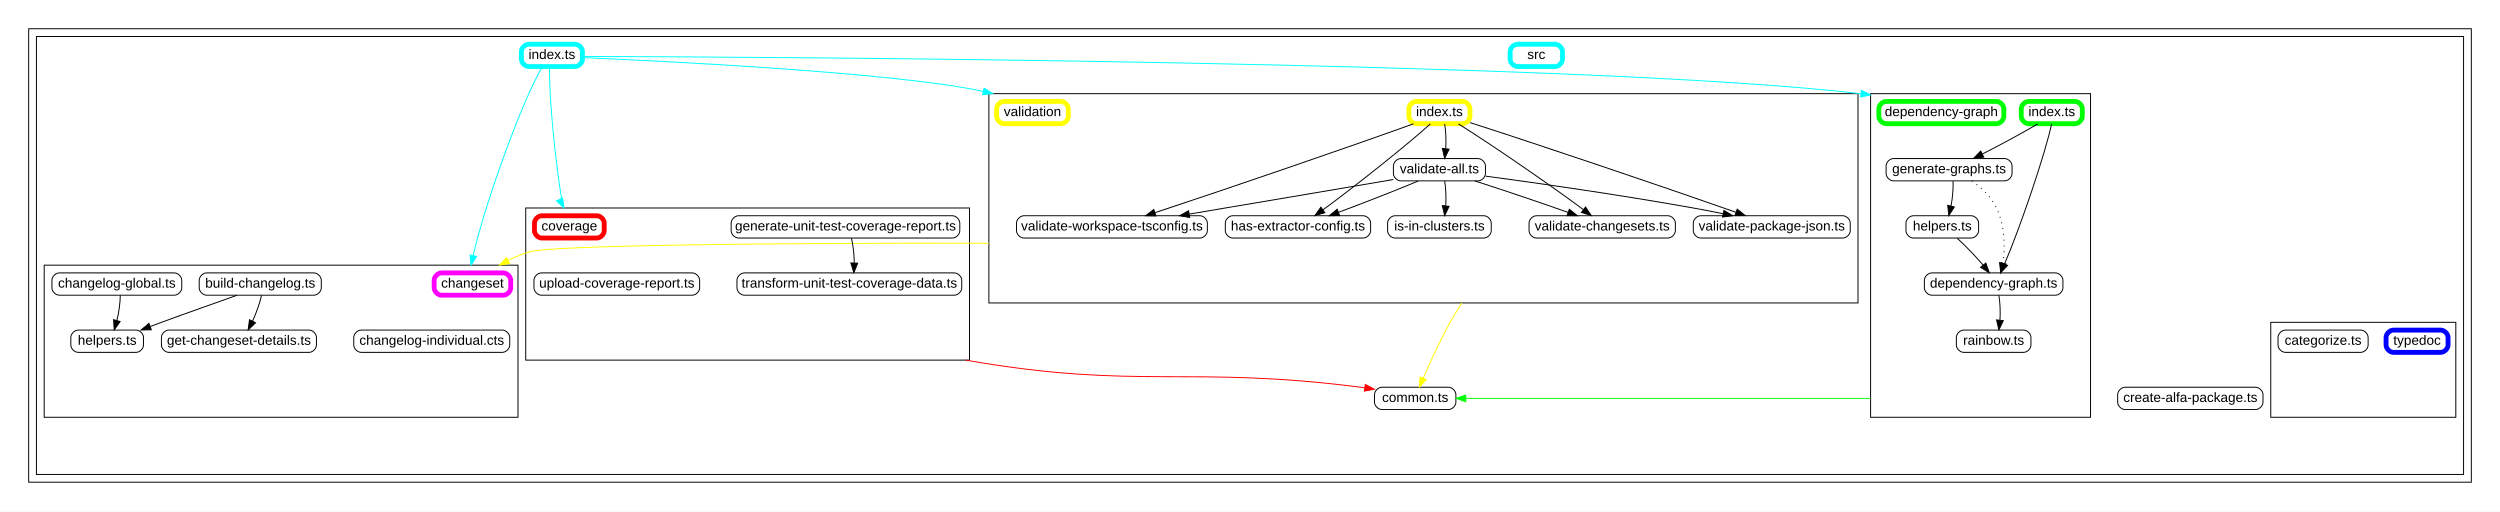
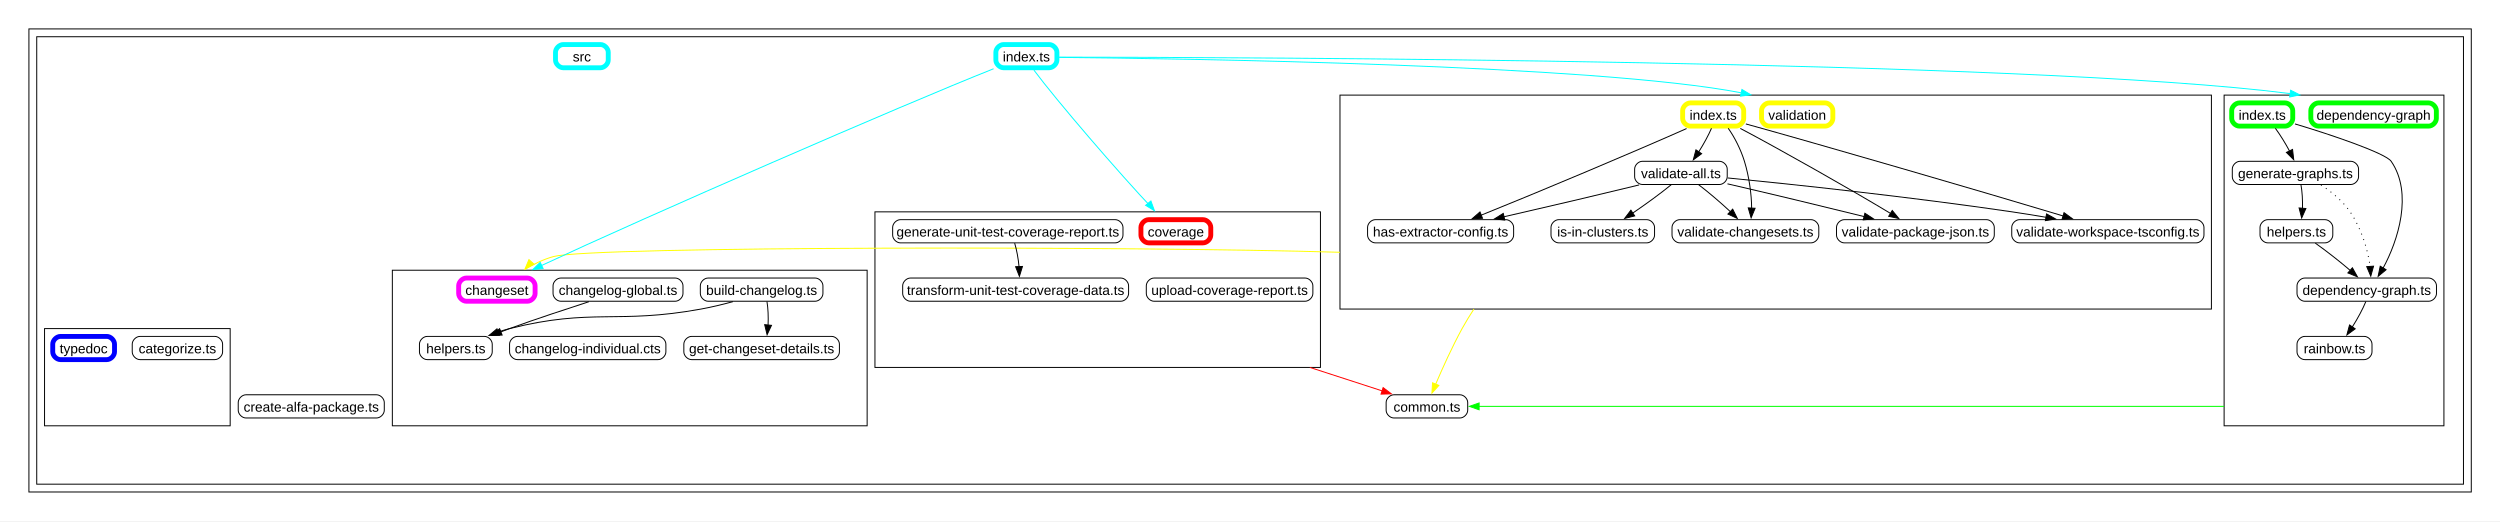
- <svg xmlns="http://www.w3.org/2000/svg" width="2580pt" height="528pt" viewBox="0.00 0.00 2580.20 527.91">
-   <g id="graph0" class="graph" transform="scale(1 1) rotate(0) translate(21.6 506.31)">
-     <polygon fill="#ffffff" stroke="transparent" points="-21.6,21.6 -21.6,-506.31 2558.6,-506.31 2558.6,21.6 -21.6,21.6" />
+ <svg xmlns="http://www.w3.org/2000/svg" width="2559pt" height="534pt" viewBox="0.00 0.00 2559.00 534.00">
+   <g id="graph0" class="graph" transform="scale(1 1) rotate(0) translate(21.6 511.93)">
+     <polygon fill="#ffffff" stroke="none" points="-21.6,21.6 -21.6,-511.93 2537.6,-511.93 2537.6,21.6 -21.6,21.6" />
    <g id="clust1" class="cluster">
-       <polygon fill="#ffffff" stroke="#000000" points="8,-8.71 8,-476.71 2529,-476.71 2529,-8.71 8,-8.71" />
+       <polygon fill="#ffffff" stroke="#000000" points="8,-8.33 8,-482.33 2508,-482.33 2508,-8.33 8,-8.33" />
    </g>
    <g id="clust2" class="cluster">
-       <polygon fill="#ffffff" stroke="#000000" points="16,-16.71 16,-468.71 2521,-468.71 2521,-16.71 16,-16.71" />
+       <polygon fill="#ffffff" stroke="#000000" points="16,-16.33 16,-474.33 2500,-474.33 2500,-16.33 16,-16.33" />
    </g>
    <g id="clust3" class="cluster">
-       <polygon fill="#ffffff" stroke="#000000" points="2322,-75.71 2322,-173.71 2513,-173.71 2513,-75.71 2322,-75.71" />
+       <polygon fill="#ffffff" stroke="#000000" points="24,-76.08 24,-175.58 214,-175.58 214,-76.08 24,-76.08" />
    </g>
    <g id="clust4" class="cluster">
-       <polygon fill="#ffffff" stroke="#000000" points="1909,-75.71 1909,-409.71 2136,-409.71 2136,-75.71 1909,-75.71" />
+       <polygon fill="#ffffff" stroke="#000000" points="2255,-76.08 2255,-414.58 2480,-414.58 2480,-76.08 2255,-76.08" />
    </g>
    <g id="clust5" class="cluster">
-       <polygon fill="#ffffff" stroke="#000000" points="521,-134.71 521,-291.71 979,-291.71 979,-134.71 521,-134.71" />
+       <polygon fill="#ffffff" stroke="#000000" points="874,-135.83 874,-295.08 1330,-295.08 1330,-135.83 874,-135.83" />
    </g>
    <g id="clust6" class="cluster">
-       <polygon fill="#ffffff" stroke="#000000" points="999,-193.71 999,-409.71 1896,-409.71 1896,-193.71 999,-193.71" />
+       <polygon fill="#ffffff" stroke="#000000" points="1350,-195.58 1350,-414.58 2242,-414.58 2242,-195.58 1350,-195.58" />
    </g>
    <g id="clust7" class="cluster">
-       <polygon fill="#ffffff" stroke="#000000" points="24,-75.71 24,-232.71 513,-232.71 513,-75.71 24,-75.71" />
+       <polygon fill="#ffffff" stroke="#000000" points="380,-76.08 380,-235.33 866,-235.33 866,-76.08 380,-76.08" />
    </g>
    <g id="node1" class="node">
-       <path fill="none" stroke="#000000" d="M2066.83,-165.71C2066.83,-165.71 2005.17,-165.71 2005.17,-165.71 2001.33,-165.71 1997.5,-161.87 1997.5,-158.04 1997.5,-158.04 1997.5,-150.37 1997.5,-150.37 1997.5,-146.54 2001.33,-142.71 2005.17,-142.71 2005.17,-142.71 2066.83,-142.71 2066.83,-142.71 2070.67,-142.71 2074.5,-146.54 2074.5,-150.37 2074.5,-150.37 2074.5,-158.04 2074.5,-158.04 2074.5,-161.87 2070.67,-165.71 2066.83,-165.71" />
-       <text text-anchor="middle" x="2036" y="-150.51" font-family="Arial" font-size="14.00" fill="#000000">rainbow.ts</text>
+       <path fill="none" stroke="#000000" d="M2398.46,-167.58C2398.46,-167.58 2337.54,-167.58 2337.54,-167.58 2333.58,-167.58 2329.62,-163.62 2329.62,-159.66 2329.62,-159.66 2329.62,-151.75 2329.62,-151.75 2329.62,-147.79 2333.58,-143.83 2337.54,-143.83 2337.54,-143.83 2398.46,-143.83 2398.46,-143.83 2402.42,-143.83 2406.38,-147.79 2406.38,-151.75 2406.38,-151.75 2406.38,-159.66 2406.38,-159.66 2406.38,-163.62 2402.42,-167.58 2398.46,-167.58" />
+       <text xml:space="preserve" text-anchor="middle" x="2368" y="-150.28" font-family="Arial" font-size="14.00" fill="#000000">rainbow.ts</text>
    </g>
    <g id="node2" class="node">
-       <path fill="none" stroke="#000000" d="M1473.33,-106.71C1473.33,-106.71 1404.67,-106.71 1404.67,-106.71 1400.83,-106.71 1397,-102.87 1397,-99.04 1397,-99.04 1397,-91.37 1397,-91.37 1397,-87.54 1400.83,-83.71 1404.67,-83.71 1404.67,-83.71 1473.33,-83.71 1473.33,-83.71 1477.17,-83.71 1481,-87.54 1481,-91.37 1481,-91.37 1481,-99.04 1481,-99.04 1481,-102.87 1477.17,-106.71 1473.33,-106.71" />
-       <text text-anchor="middle" x="1439" y="-91.51" font-family="Arial" font-size="14.00" fill="#000000">common.ts</text>
+       <path fill="none" stroke="#000000" d="M1472.83,-107.83C1472.83,-107.83 1405.17,-107.83 1405.17,-107.83 1401.21,-107.83 1397.25,-103.87 1397.25,-99.91 1397.25,-99.91 1397.25,-92 1397.25,-92 1397.25,-88.04 1401.21,-84.08 1405.17,-84.08 1405.17,-84.08 1472.83,-84.08 1472.83,-84.08 1476.79,-84.08 1480.75,-88.04 1480.75,-92 1480.75,-92 1480.75,-99.91 1480.75,-99.91 1480.75,-103.87 1476.79,-107.83 1472.83,-107.83" />
+       <text xml:space="preserve" text-anchor="middle" x="1439" y="-90.53" font-family="Arial" font-size="14.00" fill="#000000">common.ts</text>
    </g>
    <g id="edge73" class="edge">
-       <path fill="none" stroke="#ff0000" d="M975,-134.71C1154.05,-103.44 1202.7,-129.72 1383,-106.71 1384.27,-106.55 1385.55,-106.37 1386.85,-106.19" />
-       <polygon fill="#ff0000" stroke="#ff0000" points="1387.53,-109.63 1396.89,-104.65 1386.47,-102.71 1387.53,-109.63" />
+       <path fill="none" stroke="#ff0000" d="M1319.17,-135.83C1343.22,-128.03 1370.71,-119.11 1393.28,-111.79" />
+       <polygon fill="#ff0000" stroke="#ff0000" points="1394.17,-115.18 1402.6,-108.77 1392.01,-108.52 1394.17,-115.18" />
    </g>
    <g id="node4" class="node">
-       <path fill="none" stroke="#000000" d="M963.33,-224.71C963.33,-224.71 746.67,-224.71 746.67,-224.71 742.83,-224.71 739,-220.87 739,-217.04 739,-217.04 739,-209.37 739,-209.37 739,-205.54 742.83,-201.71 746.67,-201.71 746.67,-201.71 963.33,-201.71 963.33,-201.71 967.17,-201.71 971,-205.54 971,-209.37 971,-209.37 971,-217.04 971,-217.04 971,-220.87 967.17,-224.71 963.33,-224.71" />
-       <text text-anchor="middle" x="855" y="-209.51" font-family="Arial" font-size="14.00" fill="#000000">transform-unit-test-coverage-data.ts</text>
+       <path fill="none" stroke="#000000" d="M1125.71,-227.33C1125.71,-227.33 910.29,-227.33 910.29,-227.33 906.33,-227.33 902.38,-223.37 902.38,-219.41 902.38,-219.41 902.38,-211.5 902.38,-211.5 902.38,-207.54 906.33,-203.58 910.29,-203.58 910.29,-203.58 1125.71,-203.58 1125.71,-203.58 1129.67,-203.58 1133.62,-207.54 1133.62,-211.5 1133.62,-211.5 1133.62,-219.41 1133.62,-219.41 1133.62,-223.37 1129.67,-227.33 1125.71,-227.33" />
+       <text xml:space="preserve" text-anchor="middle" x="1018" y="-210.03" font-family="Arial" font-size="14.00" fill="#000000">transform-unit-test-coverage-data.ts</text>
    </g>
    <g id="node5" class="node">
-       <path fill="none" stroke="#000000" d="M2099.83,-224.71C2099.83,-224.71 1972.17,-224.71 1972.17,-224.71 1968.33,-224.71 1964.5,-220.87 1964.5,-217.04 1964.5,-217.04 1964.5,-209.37 1964.5,-209.37 1964.5,-205.54 1968.33,-201.71 1972.17,-201.71 1972.17,-201.71 2099.83,-201.71 2099.83,-201.71 2103.67,-201.71 2107.5,-205.54 2107.5,-209.37 2107.5,-209.37 2107.5,-217.04 2107.5,-217.04 2107.5,-220.87 2103.67,-224.71 2099.83,-224.71" />
-       <text text-anchor="middle" x="2036" y="-209.51" font-family="Arial" font-size="14.00" fill="#000000">dependency-graph.ts</text>
+       <path fill="none" stroke="#000000" d="M2464.46,-227.33C2464.46,-227.33 2337.54,-227.33 2337.54,-227.33 2333.58,-227.33 2329.62,-223.37 2329.62,-219.41 2329.62,-219.41 2329.62,-211.5 2329.62,-211.5 2329.62,-207.54 2333.58,-203.58 2337.54,-203.58 2337.54,-203.58 2464.46,-203.58 2464.46,-203.58 2468.42,-203.58 2472.38,-207.54 2472.38,-211.5 2472.38,-211.5 2472.38,-219.41 2472.38,-219.41 2472.38,-223.37 2468.42,-227.33 2464.46,-227.33" />
+       <text xml:space="preserve" text-anchor="middle" x="2401" y="-210.03" font-family="Arial" font-size="14.00" fill="#000000">dependency-graph.ts</text>
    </g>
    <g id="edge71" class="edge">
-       <path fill="none" stroke="black" d="M2041.41,-201.49C2042.67,-194.32 2043.04,-184.66 2042.53,-176.02" />
-       <polygon fill="black" stroke="black" points="2045.98,-175.43 2041.4,-165.88 2039.03,-176.21 2045.98,-175.43" />
+       <path fill="none" stroke="black" d="M2400.1,-203.32C2397.1,-195.89 2391.74,-185.9 2386.12,-177.08" />
+       <polygon fill="black" stroke="black" points="2389.18,-175.34 2380.65,-169.06 2383.4,-179.29 2389.18,-175.34" />
    </g>
    <g id="node6" class="node">
-       <path fill="none" stroke="#000000" d="M2047.33,-342.71C2047.33,-342.71 1932.67,-342.71 1932.67,-342.71 1928.83,-342.71 1925,-338.87 1925,-335.04 1925,-335.04 1925,-327.37 1925,-327.37 1925,-323.54 1928.83,-319.71 1932.67,-319.71 1932.67,-319.71 2047.33,-319.71 2047.33,-319.71 2051.17,-319.71 2055,-323.54 2055,-327.37 2055,-327.37 2055,-335.04 2055,-335.04 2055,-338.87 2051.17,-342.71 2047.33,-342.71" />
-       <text text-anchor="middle" x="1990" y="-327.51" font-family="Arial" font-size="14.00" fill="#000000">generate-graphs.ts</text>
+       <path fill="none" stroke="#000000" d="M2384.71,-346.83C2384.71,-346.83 2271.29,-346.83 2271.29,-346.83 2267.33,-346.83 2263.38,-342.87 2263.38,-338.91 2263.38,-338.91 2263.38,-331 2263.38,-331 2263.38,-327.04 2267.33,-323.08 2271.29,-323.08 2271.29,-323.08 2384.71,-323.08 2384.71,-323.08 2388.67,-323.08 2392.62,-327.04 2392.62,-331 2392.62,-331 2392.62,-338.91 2392.62,-338.91 2392.62,-342.87 2388.67,-346.83 2384.71,-346.83" />
+       <text xml:space="preserve" text-anchor="middle" x="2328" y="-329.53" font-family="Arial" font-size="14.00" fill="#000000">generate-graphs.ts</text>
    </g>
    <g id="edge84" class="edge">
-       <path fill="none" stroke="black" stroke-dasharray="1,5" d="M2013.47,-319.64C2023.42,-312.79 2033.65,-303.04 2039,-291.71 2047.42,-273.86 2048.18,-251.11 2045.6,-234.89" />
-       <polygon fill="black" stroke="black" points="2048.95,-233.82 2043.34,-224.84 2042.12,-235.36 2048.95,-233.82" />
+       <path fill="none" stroke="black" stroke-dasharray="1,5" d="M2354.15,-322.58C2364.97,-315.69 2376.47,-306.1 2384,-295.08 2395.57,-278.15 2402.32,-255.68 2404.47,-239.09" />
+       <polygon fill="black" stroke="black" points="2407.95,-239.47 2405.12,-229.26 2400.97,-239.01 2407.95,-239.47" />
    </g>
    <g id="node11" class="node">
-       <path fill="none" stroke="#000000" d="M2012.83,-283.71C2012.83,-283.71 1953.17,-283.71 1953.17,-283.71 1949.33,-283.71 1945.5,-279.87 1945.5,-276.04 1945.5,-276.04 1945.5,-268.37 1945.5,-268.37 1945.5,-264.54 1949.33,-260.71 1953.17,-260.71 1953.17,-260.71 2012.83,-260.71 2012.83,-260.71 2016.67,-260.71 2020.5,-264.54 2020.5,-268.37 2020.5,-268.37 2020.5,-276.04 2020.5,-276.04 2020.5,-279.87 2016.67,-283.71 2012.83,-283.71" />
-       <text text-anchor="middle" x="1983" y="-268.51" font-family="Arial" font-size="14.00" fill="#000000">helpers.ts</text>
+       <path fill="none" stroke="#000000" d="M2358.33,-287.08C2358.33,-287.08 2299.67,-287.08 2299.67,-287.08 2295.71,-287.08 2291.75,-283.12 2291.75,-279.16 2291.75,-279.16 2291.75,-271.25 2291.75,-271.25 2291.75,-267.29 2295.71,-263.33 2299.67,-263.33 2299.67,-263.33 2358.33,-263.33 2358.33,-263.33 2362.29,-263.33 2366.25,-267.29 2366.25,-271.25 2366.25,-271.25 2366.25,-279.16 2366.25,-279.16 2366.25,-283.12 2362.29,-287.08 2358.33,-287.08" />
+       <text xml:space="preserve" text-anchor="middle" x="2329" y="-269.78" font-family="Arial" font-size="14.00" fill="#000000">helpers.ts</text>
    </g>
    <g id="edge86" class="edge">
-       <path fill="none" stroke="black" d="M1994.09,-319.49C1994.48,-312.24 1993.64,-302.44 1992.03,-293.73" />
-       <polygon fill="black" stroke="black" points="1995.41,-292.81 1989.71,-283.88 1988.6,-294.42 1995.41,-292.81" />
+       <path fill="none" stroke="black" d="M2333.65,-322.82C2334.93,-315.95 2335.46,-306.89 2335.21,-298.59" />
+       <polygon fill="black" stroke="black" points="2338.71,-298.49 2334.39,-288.81 2331.74,-299.07 2338.71,-298.49" />
    </g>
    <g id="node7" class="node">
-       <path fill="none" stroke="#000000" d="M297.33,-165.71C297.33,-165.71 152.67,-165.71 152.67,-165.71 148.83,-165.71 145,-161.87 145,-158.04 145,-158.04 145,-150.37 145,-150.37 145,-146.54 148.83,-142.71 152.67,-142.71 152.67,-142.71 297.33,-142.71 297.33,-142.71 301.17,-142.71 305,-146.54 305,-150.37 305,-150.37 305,-158.04 305,-158.04 305,-161.87 301.17,-165.71 297.33,-165.71" />
-       <text text-anchor="middle" x="225" y="-150.51" font-family="Arial" font-size="14.00" fill="#000000">get-changeset-details.ts</text>
+       <path fill="none" stroke="#000000" d="M829.71,-167.58C829.71,-167.58 686.29,-167.58 686.29,-167.58 682.33,-167.58 678.38,-163.62 678.38,-159.66 678.38,-159.66 678.38,-151.75 678.38,-151.75 678.38,-147.79 682.33,-143.83 686.29,-143.83 686.29,-143.83 829.71,-143.83 829.71,-143.83 833.67,-143.83 837.62,-147.79 837.62,-151.75 837.62,-151.75 837.62,-159.66 837.62,-159.66 837.62,-163.62 833.67,-167.58 829.71,-167.58" />
+       <text xml:space="preserve" text-anchor="middle" x="758" y="-150.28" font-family="Arial" font-size="14.00" fill="#000000">get-changeset-details.ts</text>
    </g>
    <g id="edge113" class="edge">
-       <path fill="none" stroke="#ffff00" d="M1487.23,-193.71C1483.13,-187.47 1478.7,-180.39 1475,-173.71 1464.45,-154.65 1454.16,-131.96 1447.3,-116.07" />
-       <polygon fill="#ffff00" stroke="#ffff00" points="1450.46,-114.55 1443.32,-106.72 1444.02,-117.29 1450.46,-114.55" />
+       <path fill="none" stroke="#ffff00" d="M1487.1,-195.58C1483.03,-189.33 1478.65,-182.26 1475,-175.58 1464.74,-156.82 1454.75,-134.6 1447.91,-118.57" />
+       <polygon fill="#ffff00" stroke="#ffff00" points="1451.21,-117.4 1444.11,-109.53 1444.76,-120.11 1451.21,-117.4" />
    </g>
    <g id="node9" class="node">
-       <path fill="none" stroke="#ff00ff" stroke-width="5" d="M497.83,-224.71C497.83,-224.71 434.17,-224.71 434.17,-224.71 430.33,-224.71 426.5,-220.87 426.5,-217.04 426.5,-217.04 426.5,-209.37 426.5,-209.37 426.5,-205.54 430.33,-201.71 434.17,-201.71 434.17,-201.71 497.83,-201.71 497.83,-201.71 501.67,-201.71 505.5,-205.54 505.5,-209.37 505.5,-209.37 505.5,-217.04 505.5,-217.04 505.5,-220.87 501.67,-224.71 497.83,-224.71" />
-       <text text-anchor="middle" x="466" y="-209.51" font-family="Arial" font-size="14.00" fill="#000000">changeset</text>
+       <path fill="none" stroke="#ff00ff" stroke-width="5" d="M518.21,-227.33C518.21,-227.33 455.79,-227.33 455.79,-227.33 451.83,-227.33 447.88,-223.37 447.88,-219.41 447.88,-219.41 447.88,-211.5 447.88,-211.5 447.88,-207.54 451.83,-203.58 455.79,-203.58 455.79,-203.58 518.21,-203.58 518.21,-203.58 522.17,-203.58 526.12,-207.54 526.12,-211.5 526.12,-211.5 526.12,-219.41 526.12,-219.41 526.12,-223.37 522.17,-227.33 518.21,-227.33" />
+       <text xml:space="preserve" text-anchor="middle" x="487" y="-210.03" font-family="Arial" font-size="14.00" fill="#000000">changeset</text>
    </g>
    <g id="edge80" class="edge">
-       <path fill="none" stroke="#ffff00" d="M999,-255.29C778.76,-255.79 551.07,-253.23 526,-246.71 518.2,-244.68 510.33,-241.38 502.98,-237.64" />
-       <polygon fill="#ffff00" stroke="#ffff00" points="504.44,-234.44 493.99,-232.71 501.08,-240.58 504.44,-234.44" />
+       <path fill="none" stroke="#ffff00" d="M1350,-253.69C1142.23,-260.03 584.55,-260.03 545,-249.33 534.7,-246.54 524.34,-241.42 515.3,-235.98" />
+       <polygon fill="#ffff00" stroke="#ffff00" points="525.03,-241.51 515.72,-236.45 519.84,-246.21 525.03,-241.51" />
    </g>
    <g id="edge82" class="edge">
-       <path fill="none" stroke="#00ff00" d="M1909,-95.21C1769.79,-95.21 1630.59,-95.21 1491.38,-95.21" />
-       <polygon fill="#00ff00" stroke="#00ff00" points="1491.16,-91.71 1481.16,-95.21 1491.16,-98.71 1491.16,-91.71" />
+       <path fill="none" stroke="#00ff00" d="M2255,-95.96C2000.79,-95.96 1746.57,-95.96 1492.35,-95.96" />
+       <polygon fill="#00ff00" stroke="#00ff00" points="1492.42,-92.46 1482.42,-95.96 1492.42,-99.46 1492.42,-92.46" />
    </g>
    <g id="edge111" class="edge">
-       <path fill="none" stroke="black" d="M1998.38,-260.49C2007,-252.68 2017.33,-241.92 2025.14,-232.74" />
-       <polygon fill="black" stroke="black" points="2027.92,-234.86 2031.48,-224.88 2022.48,-230.47 2027.92,-234.86" />
+       <path fill="none" stroke="black" d="M2348.34,-263.07C2359.54,-255.16 2373.31,-244.35 2384.07,-235.14" />
+       <polygon fill="black" stroke="black" points="2386.32,-237.82 2391.48,-228.56 2381.68,-232.58 2386.32,-237.82" />
    </g>
    <g id="node12" class="node">
-       <path fill="none" stroke="#000000" d="M118.83,-165.71C118.83,-165.71 59.17,-165.71 59.17,-165.71 55.33,-165.71 51.5,-161.87 51.5,-158.04 51.5,-158.04 51.5,-150.37 51.5,-150.37 51.5,-146.54 55.33,-142.71 59.17,-142.71 59.17,-142.71 118.83,-142.71 118.83,-142.71 122.67,-142.71 126.5,-146.54 126.5,-150.37 126.5,-150.37 126.5,-158.04 126.5,-158.04 126.5,-161.87 122.67,-165.71 118.83,-165.71" />
-       <text text-anchor="middle" x="89" y="-150.51" font-family="Arial" font-size="14.00" fill="#000000">helpers.ts</text>
+       <path fill="none" stroke="#000000" d="M474.33,-167.58C474.33,-167.58 415.67,-167.58 415.67,-167.58 411.71,-167.58 407.75,-163.62 407.75,-159.66 407.75,-159.66 407.75,-151.75 407.75,-151.75 407.75,-147.79 411.71,-143.83 415.67,-143.83 415.67,-143.83 474.33,-143.83 474.33,-143.83 478.29,-143.83 482.25,-147.79 482.25,-151.75 482.25,-151.75 482.25,-159.66 482.25,-159.66 482.25,-163.62 478.29,-167.58 474.33,-167.58" />
+       <text xml:space="preserve" text-anchor="middle" x="445" y="-150.28" font-family="Arial" font-size="14.00" fill="#000000">helpers.ts</text>
    </g>
    <g id="node13" class="node">
-       <path fill="none" stroke="#000000" d="M1385.33,-283.71C1385.33,-283.71 1250.67,-283.71 1250.67,-283.71 1246.83,-283.71 1243,-279.87 1243,-276.04 1243,-276.04 1243,-268.37 1243,-268.37 1243,-264.54 1246.83,-260.71 1250.67,-260.71 1250.67,-260.71 1385.33,-260.71 1385.33,-260.71 1389.17,-260.71 1393,-264.54 1393,-268.37 1393,-268.37 1393,-276.04 1393,-276.04 1393,-279.87 1389.17,-283.71 1385.33,-283.71" />
-       <text text-anchor="middle" x="1318" y="-268.51" font-family="Arial" font-size="14.00" fill="#000000">has-extractor-config.ts</text>
+       <path fill="none" stroke="#000000" d="M1519.83,-287.08C1519.83,-287.08 1386.17,-287.08 1386.17,-287.08 1382.21,-287.08 1378.25,-283.12 1378.25,-279.16 1378.25,-279.16 1378.25,-271.25 1378.25,-271.25 1378.25,-267.29 1382.21,-263.33 1386.17,-263.33 1386.17,-263.33 1519.83,-263.33 1519.83,-263.33 1523.79,-263.33 1527.75,-267.29 1527.75,-271.25 1527.75,-271.25 1527.75,-279.16 1527.75,-279.16 1527.75,-283.12 1523.79,-287.08 1519.83,-287.08" />
+       <text xml:space="preserve" text-anchor="middle" x="1453" y="-269.78" font-family="Arial" font-size="14.00" fill="#000000">has-extractor-config.ts</text>
    </g>
    <g id="node14" class="node">
-       <path fill="none" stroke="#000000" d="M1503.83,-342.71C1503.83,-342.71 1424.17,-342.71 1424.17,-342.71 1420.33,-342.71 1416.5,-338.87 1416.5,-335.04 1416.5,-335.04 1416.5,-327.37 1416.5,-327.37 1416.5,-323.54 1420.33,-319.71 1424.17,-319.71 1424.17,-319.71 1503.83,-319.71 1503.83,-319.71 1507.67,-319.71 1511.5,-323.54 1511.5,-327.37 1511.5,-327.37 1511.5,-335.04 1511.5,-335.04 1511.5,-338.87 1507.67,-342.71 1503.83,-342.71" />
-       <text text-anchor="middle" x="1464" y="-327.51" font-family="Arial" font-size="14.00" fill="#000000">validate-all.ts</text>
+       <path fill="none" stroke="#000000" d="M1738.46,-346.83C1738.46,-346.83 1659.54,-346.83 1659.54,-346.83 1655.58,-346.83 1651.62,-342.87 1651.62,-338.91 1651.62,-338.91 1651.62,-331 1651.62,-331 1651.62,-327.04 1655.58,-323.08 1659.54,-323.08 1659.54,-323.08 1738.46,-323.08 1738.46,-323.08 1742.42,-323.08 1746.38,-327.04 1746.38,-331 1746.38,-331 1746.38,-338.91 1746.38,-338.91 1746.38,-342.87 1742.42,-346.83 1738.46,-346.83" />
+       <text xml:space="preserve" text-anchor="middle" x="1699" y="-329.53" font-family="Arial" font-size="14.00" fill="#000000">validate-all.ts</text>
    </g>
    <g id="edge115" class="edge">
-       <path fill="none" stroke="black" d="M1442.27,-319.62C1420.53,-310.5 1386.82,-297.27 1359.92,-287.27" />
-       <polygon fill="black" stroke="black" points="1360.95,-283.91 1350.35,-283.74 1358.52,-290.48 1360.95,-283.91" />
+       <path fill="none" stroke="black" d="M1656.18,-322.62C1617.95,-313.28 1561.53,-300 1517.8,-290.04" />
+       <polygon fill="black" stroke="black" points="1518.69,-286.66 1508.16,-287.86 1517.14,-293.48 1518.69,-286.66" />
    </g>
    <g id="node15" class="node">
-       <path fill="none" stroke="#000000" d="M1699.83,-283.71C1699.83,-283.71 1564.17,-283.71 1564.17,-283.71 1560.33,-283.71 1556.5,-279.87 1556.5,-276.04 1556.5,-276.04 1556.5,-268.37 1556.5,-268.37 1556.5,-264.54 1560.33,-260.71 1564.17,-260.71 1564.17,-260.71 1699.83,-260.71 1699.83,-260.71 1703.67,-260.71 1707.5,-264.54 1707.5,-268.37 1707.5,-268.37 1707.5,-276.04 1707.5,-276.04 1707.5,-279.87 1703.67,-283.71 1699.83,-283.71" />
-       <text text-anchor="middle" x="1632" y="-268.51" font-family="Arial" font-size="14.00" fill="#000000">validate-changesets.ts</text>
+       <path fill="none" stroke="#000000" d="M1832.21,-287.08C1832.21,-287.08 1697.79,-287.08 1697.79,-287.08 1693.83,-287.08 1689.88,-283.12 1689.88,-279.16 1689.88,-279.16 1689.88,-271.25 1689.88,-271.25 1689.88,-267.29 1693.83,-263.33 1697.79,-263.33 1697.79,-263.33 1832.21,-263.33 1832.21,-263.33 1836.17,-263.33 1840.12,-267.29 1840.12,-271.25 1840.12,-271.25 1840.12,-279.16 1840.12,-279.16 1840.12,-283.12 1836.17,-287.08 1832.21,-287.08" />
+       <text xml:space="preserve" text-anchor="middle" x="1765" y="-269.78" font-family="Arial" font-size="14.00" fill="#000000">validate-changesets.ts</text>
    </g>
    <g id="edge119" class="edge">
-       <path fill="none" stroke="black" d="M1500.59,-319.62C1529.21,-310.46 1568.61,-297.15 1596.85,-287.13" />
-       <polygon fill="black" stroke="black" points="1598.1,-290.4 1606.34,-283.74 1595.74,-283.81 1598.1,-290.4" />
+       <path fill="none" stroke="black" d="M1717.18,-322.82C1727.45,-314.99 1739.96,-304.32 1749.72,-295.16" />
+       <polygon fill="black" stroke="black" points="1751.97,-297.85 1756.68,-288.36 1747.08,-292.84 1751.97,-297.85" />
    </g>
    <g id="node16" class="node">
-       <path fill="none" stroke="#000000" d="M1880.33,-283.71C1880.33,-283.71 1733.67,-283.71 1733.67,-283.71 1729.83,-283.71 1726,-279.87 1726,-276.04 1726,-276.04 1726,-268.37 1726,-268.37 1726,-264.54 1729.83,-260.71 1733.67,-260.71 1733.67,-260.71 1880.33,-260.71 1880.33,-260.71 1884.17,-260.71 1888,-264.54 1888,-268.37 1888,-268.37 1888,-276.04 1888,-276.04 1888,-279.87 1884.17,-283.71 1880.33,-283.71" />
-       <text text-anchor="middle" x="1807" y="-268.51" font-family="Arial" font-size="14.00" fill="#000000">validate-package-json.ts</text>
+       <path fill="none" stroke="#000000" d="M2011.83,-287.08C2011.83,-287.08 1866.17,-287.08 1866.17,-287.08 1862.21,-287.08 1858.25,-283.12 1858.25,-279.16 1858.25,-279.16 1858.25,-271.25 1858.25,-271.25 1858.25,-267.29 1862.21,-263.33 1866.17,-263.33 1866.17,-263.33 2011.83,-263.33 2011.83,-263.33 2015.79,-263.33 2019.75,-267.29 2019.75,-271.25 2019.75,-271.25 2019.75,-279.16 2019.75,-279.16 2019.75,-283.12 2015.79,-287.08 2011.83,-287.08" />
+       <text xml:space="preserve" text-anchor="middle" x="1939" y="-269.78" font-family="Arial" font-size="14.00" fill="#000000">validate-package-json.ts</text>
    </g>
    <g id="edge121" class="edge">
-       <path fill="none" stroke="black" d="M1511.66,-324.59C1564.48,-317.61 1651.65,-305 1726,-291.71 1736.01,-289.92 1746.62,-287.87 1756.76,-285.81" />
-       <polygon fill="black" stroke="black" points="1757.63,-289.2 1766.71,-283.75 1756.21,-282.35 1757.63,-289.2" />
+       <path fill="none" stroke="black" d="M1746.65,-323.76C1787.07,-314.45 1844.86,-300.59 1886.58,-290.23" />
+       <polygon fill="black" stroke="black" points="1887.3,-293.66 1896.16,-287.85 1885.61,-286.87 1887.3,-293.66" />
    </g>
    <g id="node17" class="node">
-       <path fill="none" stroke="#000000" d="M1216.83,-283.71C1216.83,-283.71 1035.17,-283.71 1035.17,-283.71 1031.33,-283.71 1027.5,-279.87 1027.5,-276.04 1027.5,-276.04 1027.5,-268.37 1027.5,-268.37 1027.5,-264.54 1031.33,-260.71 1035.17,-260.71 1035.17,-260.71 1216.83,-260.71 1216.83,-260.71 1220.67,-260.71 1224.5,-264.54 1224.5,-268.37 1224.5,-268.37 1224.5,-276.04 1224.5,-276.04 1224.5,-279.87 1220.67,-283.71 1216.83,-283.71" />
-       <text text-anchor="middle" x="1126" y="-268.51" font-family="Arial" font-size="14.00" fill="#000000">validate-workspace-tsconfig.ts</text>
+       <path fill="none" stroke="#000000" d="M2226.46,-287.08C2226.46,-287.08 2045.54,-287.08 2045.54,-287.08 2041.58,-287.08 2037.62,-283.12 2037.62,-279.16 2037.62,-279.16 2037.62,-271.25 2037.62,-271.25 2037.62,-267.29 2041.58,-263.33 2045.54,-263.33 2045.54,-263.33 2226.46,-263.33 2226.46,-263.33 2230.42,-263.33 2234.38,-267.29 2234.38,-271.25 2234.38,-271.25 2234.38,-279.16 2234.38,-279.16 2234.38,-283.12 2230.42,-287.08 2226.46,-287.08" />
+       <text xml:space="preserve" text-anchor="middle" x="2136" y="-269.78" font-family="Arial" font-size="14.00" fill="#000000">validate-workspace-tsconfig.ts</text>
    </g>
    <g id="edge123" class="edge">
-       <path fill="none" stroke="black" d="M1416.34,-321.09C1371.55,-313.32 1302.88,-301.85 1243,-291.71 1231.01,-289.68 1218.28,-287.51 1205.78,-285.4" />
-       <polygon fill="black" stroke="black" points="1206.26,-281.93 1195.82,-283.72 1205.1,-288.83 1206.26,-281.93" />
+       <path fill="none" stroke="black" d="M1746.87,-329.78C1812.84,-323.37 1934.84,-310.24 2038,-295.08 2049.27,-293.42 2061.17,-291.5 2072.67,-289.53" />
+       <polygon fill="black" stroke="black" points="2073.25,-292.98 2082.5,-287.8 2072.04,-286.08 2073.25,-292.98" />
    </g>
    <g id="node28" class="node">
-       <path fill="none" stroke="#000000" d="M1509.83,-283.71C1509.83,-283.71 1418.17,-283.71 1418.17,-283.71 1414.33,-283.71 1410.5,-279.87 1410.5,-276.04 1410.5,-276.04 1410.5,-268.37 1410.5,-268.37 1410.5,-264.54 1414.33,-260.71 1418.17,-260.71 1418.17,-260.71 1509.83,-260.71 1509.83,-260.71 1513.67,-260.71 1517.5,-264.54 1517.5,-268.37 1517.5,-268.37 1517.5,-276.04 1517.5,-276.04 1517.5,-279.87 1513.67,-283.71 1509.83,-283.71" />
-       <text text-anchor="middle" x="1464" y="-268.51" font-family="Arial" font-size="14.00" fill="#000000">is-in-clusters.ts</text>
+       <path fill="none" stroke="#000000" d="M1664.08,-287.08C1664.08,-287.08 1573.92,-287.08 1573.92,-287.08 1569.96,-287.08 1566,-283.12 1566,-279.16 1566,-279.16 1566,-271.25 1566,-271.25 1566,-267.29 1569.96,-263.33 1573.92,-263.33 1573.92,-263.33 1664.08,-263.33 1664.08,-263.33 1668.04,-263.33 1672,-267.29 1672,-271.25 1672,-271.25 1672,-279.16 1672,-279.16 1672,-283.12 1668.04,-287.08 1664.08,-287.08" />
+       <text xml:space="preserve" text-anchor="middle" x="1619" y="-269.78" font-family="Arial" font-size="14.00" fill="#000000">is-in-clusters.ts</text>
    </g>
    <g id="edge117" class="edge">
-       <path fill="none" stroke="black" d="M1469.41,-319.49C1470.67,-312.32 1471.04,-302.66 1470.53,-294.02" />
-       <polygon fill="black" stroke="black" points="1473.98,-293.43 1469.4,-283.88 1467.03,-294.21 1473.98,-293.43" />
+       <path fill="none" stroke="black" d="M1689.03,-322.82C1678.99,-314.57 1663.44,-303.15 1649.47,-293.68" />
+       <polygon fill="black" stroke="black" points="1651.67,-290.94 1641.4,-288.34 1647.8,-296.78 1651.67,-290.94" />
    </g>
    <g id="node18" class="node">
-       <path fill="none" stroke="#000000" d="M302.33,-224.71C302.33,-224.71 191.67,-224.71 191.67,-224.71 187.83,-224.71 184,-220.87 184,-217.04 184,-217.04 184,-209.37 184,-209.37 184,-205.54 187.83,-201.71 191.67,-201.71 191.67,-201.71 302.33,-201.71 302.33,-201.71 306.17,-201.71 310,-205.54 310,-209.37 310,-209.37 310,-217.04 310,-217.04 310,-220.87 306.17,-224.71 302.33,-224.71" />
-       <text text-anchor="middle" x="247" y="-209.51" font-family="Arial" font-size="14.00" fill="#000000">build-changelog.ts</text>
+       <path fill="none" stroke="#000000" d="M812.83,-227.33C812.83,-227.33 703.17,-227.33 703.17,-227.33 699.21,-227.33 695.25,-223.37 695.25,-219.41 695.25,-219.41 695.25,-211.5 695.25,-211.5 695.25,-207.54 699.21,-203.58 703.17,-203.58 703.17,-203.58 812.83,-203.58 812.83,-203.58 816.79,-203.58 820.75,-207.54 820.75,-211.5 820.75,-211.5 820.75,-219.41 820.75,-219.41 820.75,-223.37 816.79,-227.33 812.83,-227.33" />
+       <text xml:space="preserve" text-anchor="middle" x="758" y="-210.03" font-family="Arial" font-size="14.00" fill="#000000">build-changelog.ts</text>
    </g>
    <g id="edge88" class="edge">
-       <path fill="none" stroke="black" d="M248.27,-201.49C246.7,-194 243.11,-183.8 239.04,-174.87" />
-       <polygon fill="black" stroke="black" points="242.14,-173.24 234.52,-165.88 235.89,-176.39 242.14,-173.24" />
+       <path fill="none" stroke="black" d="M763.46,-203.32C764.62,-196.45 765,-187.39 764.6,-179.09" />
+       <polygon fill="black" stroke="black" points="768.1,-178.91 763.6,-169.31 761.13,-179.61 768.1,-178.91" />
    </g>
    <g id="edge90" class="edge">
-       <path fill="none" stroke="black" d="M222.86,-201.6C202.03,-194.05 171.59,-183.55 145,-173.71 141.31,-172.34 137.47,-170.89 133.6,-169.42" />
-       <polygon fill="black" stroke="black" points="134.57,-166.04 123.98,-165.77 132.09,-172.59 134.57,-166.04" />
+       <path fill="none" stroke="black" d="M728.59,-203.15C718.34,-200.33 706.79,-197.55 696,-195.58 609.86,-179.84 584.94,-196.87 500,-175.58 496.09,-174.6 492.07,-173.35 488.06,-171.96" />
+       <polygon fill="black" stroke="black" points="489.56,-168.78 478.96,-168.57 487.11,-175.34 489.56,-168.78" />
    </g>
    <g id="node19" class="node">
-       <path fill="none" stroke="#000000" d="M158.33,-224.71C158.33,-224.71 39.67,-224.71 39.67,-224.71 35.83,-224.71 32,-220.87 32,-217.04 32,-217.04 32,-209.37 32,-209.37 32,-205.54 35.83,-201.71 39.67,-201.71 39.67,-201.71 158.33,-201.71 158.33,-201.71 162.17,-201.71 166,-205.54 166,-209.37 166,-209.37 166,-217.04 166,-217.04 166,-220.87 162.17,-224.71 158.33,-224.71" />
-       <text text-anchor="middle" x="99" y="-209.51" font-family="Arial" font-size="14.00" fill="#000000">changelog-global.ts</text>
+       <path fill="none" stroke="#000000" d="M669.58,-227.33C669.58,-227.33 552.42,-227.33 552.42,-227.33 548.46,-227.33 544.5,-223.37 544.5,-219.41 544.5,-219.41 544.5,-211.5 544.5,-211.5 544.5,-207.54 548.46,-203.58 552.42,-203.58 552.42,-203.58 669.58,-203.58 669.58,-203.58 673.54,-203.58 677.5,-207.54 677.5,-211.5 677.5,-211.5 677.5,-219.41 677.5,-219.41 677.5,-223.37 673.54,-227.33 669.58,-227.33" />
+       <text xml:space="preserve" text-anchor="middle" x="611" y="-210.03" font-family="Arial" font-size="14.00" fill="#000000">changelog-global.ts</text>
    </g>
    <g id="edge102" class="edge">
-       <path fill="none" stroke="black" d="M102.53,-201.49C102.53,-194.24 101.18,-184.44 99.11,-175.73" />
-       <polygon fill="black" stroke="black" points="102.4,-174.52 96.28,-165.88 95.68,-176.46 102.4,-174.52" />
+       <path fill="none" stroke="black" d="M581.19,-203.1C558.67,-195.71 527.35,-185.6 500,-175.58 497.04,-174.49 493.98,-173.33 490.89,-172.14" />
+       <polygon fill="black" stroke="black" points="492.37,-168.96 481.78,-168.58 489.82,-175.48 492.37,-168.96" />
    </g>
    <g id="node20" class="node">
-       <path fill="none" stroke="#000000" d="M496.83,-165.71C496.83,-165.71 351.17,-165.71 351.17,-165.71 347.33,-165.71 343.5,-161.87 343.5,-158.04 343.5,-158.04 343.5,-150.37 343.5,-150.37 343.5,-146.54 347.33,-142.71 351.17,-142.71 351.17,-142.71 496.83,-142.71 496.83,-142.71 500.67,-142.71 504.5,-146.54 504.5,-150.37 504.5,-150.37 504.5,-158.04 504.5,-158.04 504.5,-161.87 500.67,-165.71 496.83,-165.71" />
-       <text text-anchor="middle" x="424" y="-150.51" font-family="Arial" font-size="14.00" fill="#000000">changelog-individual.cts</text>
+       <path fill="none" stroke="#000000" d="M652.08,-167.58C652.08,-167.58 507.92,-167.58 507.92,-167.58 503.96,-167.58 500,-163.62 500,-159.66 500,-159.66 500,-151.75 500,-151.75 500,-147.79 503.96,-143.83 507.92,-143.83 507.92,-143.83 652.08,-143.83 652.08,-143.83 656.04,-143.83 660,-147.79 660,-151.75 660,-151.75 660,-159.66 660,-159.66 660,-163.62 656.04,-167.58 652.08,-167.58" />
+       <text xml:space="preserve" text-anchor="middle" x="580" y="-150.28" font-family="Arial" font-size="14.00" fill="#000000">changelog-individual.cts</text>
    </g>
    <g id="node21" class="node">
-       <path fill="none" stroke="#000000" d="M961.33,-283.71C961.33,-283.71 740.67,-283.71 740.67,-283.71 736.83,-283.71 733,-279.87 733,-276.04 733,-276.04 733,-268.37 733,-268.37 733,-264.54 736.83,-260.71 740.67,-260.71 740.67,-260.71 961.33,-260.71 961.33,-260.71 965.17,-260.71 969,-264.54 969,-268.37 969,-268.37 969,-276.04 969,-276.04 969,-279.87 965.17,-283.71 961.33,-283.71" />
-       <text text-anchor="middle" x="851" y="-268.51" font-family="Arial" font-size="14.00" fill="#000000">generate-unit-test-coverage-report.ts</text>
+       <path fill="none" stroke="#000000" d="M1119.96,-287.08C1119.96,-287.08 900.04,-287.08 900.04,-287.08 896.08,-287.08 892.12,-283.12 892.12,-279.16 892.12,-279.16 892.12,-271.25 892.12,-271.25 892.12,-267.29 896.08,-263.33 900.04,-263.33 900.04,-263.33 1119.96,-263.33 1119.96,-263.33 1123.92,-263.33 1127.88,-267.29 1127.88,-271.25 1127.88,-271.25 1127.88,-279.16 1127.88,-279.16 1127.88,-283.12 1123.92,-287.08 1119.96,-287.08" />
+       <text xml:space="preserve" text-anchor="middle" x="1010" y="-269.78" font-family="Arial" font-size="14.00" fill="#000000">generate-unit-test-coverage-report.ts</text>
    </g>
    <g id="edge75" class="edge">
-       <path fill="none" stroke="black" d="M857.16,-260.49C858.92,-253.32 859.97,-243.66 860.07,-235.02" />
-       <polygon fill="black" stroke="black" points="863.56,-234.73 859.65,-224.88 856.56,-235.02 863.56,-234.73" />
+       <path fill="none" stroke="black" d="M1017,-263.07C1019.11,-256.2 1020.75,-247.14 1021.5,-238.84" />
+       <polygon fill="black" stroke="black" points="1024.98,-239.19 1021.86,-229.07 1017.99,-238.93 1024.98,-239.19" />
    </g>
    <g id="node22" class="node">
-       <path fill="none" stroke="#ff0000" stroke-width="5" d="M594.33,-283.71C594.33,-283.71 537.67,-283.71 537.67,-283.71 533.83,-283.71 530,-279.87 530,-276.04 530,-276.04 530,-268.37 530,-268.37 530,-264.54 533.83,-260.71 537.67,-260.71 537.67,-260.71 594.33,-260.71 594.33,-260.71 598.17,-260.71 602,-264.54 602,-268.37 602,-268.37 602,-276.04 602,-276.04 602,-279.87 598.17,-283.71 594.33,-283.71" />
-       <text text-anchor="middle" x="566" y="-268.51" font-family="Arial" font-size="14.00" fill="#000000">coverage</text>
+       <path fill="none" stroke="#ff0000" stroke-width="5" d="M1209.83,-287.08C1209.83,-287.08 1154.17,-287.08 1154.17,-287.08 1150.21,-287.08 1146.25,-283.12 1146.25,-279.16 1146.25,-279.16 1146.25,-271.25 1146.25,-271.25 1146.25,-267.29 1150.21,-263.33 1154.17,-263.33 1154.17,-263.33 1209.83,-263.33 1209.83,-263.33 1213.79,-263.33 1217.75,-267.29 1217.75,-271.25 1217.75,-271.25 1217.75,-279.16 1217.75,-279.16 1217.75,-283.12 1213.79,-287.08 1209.83,-287.08" />
+       <text xml:space="preserve" text-anchor="middle" x="1182" y="-269.78" font-family="Arial" font-size="14.00" fill="#000000">coverage</text>
    </g>
    <g id="node23" class="node">
-       <path fill="none" stroke="#000000" d="M692.83,-224.71C692.83,-224.71 537.17,-224.71 537.17,-224.71 533.33,-224.71 529.5,-220.87 529.5,-217.04 529.5,-217.04 529.5,-209.37 529.5,-209.37 529.5,-205.54 533.33,-201.71 537.17,-201.71 537.17,-201.71 692.83,-201.71 692.83,-201.71 696.67,-201.71 700.5,-205.54 700.5,-209.37 700.5,-209.37 700.5,-217.04 700.5,-217.04 700.5,-220.87 696.67,-224.71 692.83,-224.71" />
-       <text text-anchor="middle" x="615" y="-209.51" font-family="Arial" font-size="14.00" fill="#000000">upload-coverage-report.ts</text>
+       <path fill="none" stroke="#000000" d="M1314.33,-227.33C1314.33,-227.33 1159.67,-227.33 1159.67,-227.33 1155.71,-227.33 1151.75,-223.37 1151.75,-219.41 1151.75,-219.41 1151.75,-211.5 1151.75,-211.5 1151.75,-207.54 1155.71,-203.58 1159.67,-203.58 1159.67,-203.58 1314.33,-203.58 1314.33,-203.58 1318.29,-203.58 1322.25,-207.54 1322.25,-211.5 1322.25,-211.5 1322.25,-219.41 1322.25,-219.41 1322.25,-223.37 1318.29,-227.33 1314.33,-227.33" />
+       <text xml:space="preserve" text-anchor="middle" x="1237" y="-210.03" font-family="Arial" font-size="14.00" fill="#000000">upload-coverage-report.ts</text>
    </g>
    <g id="node24" class="node">
-       <path fill="none" stroke="#00ff00" stroke-width="5" d="M2119.83,-401.71C2119.83,-401.71 2072.17,-401.71 2072.17,-401.71 2068.33,-401.71 2064.5,-397.87 2064.5,-394.04 2064.5,-394.04 2064.5,-386.37 2064.5,-386.37 2064.5,-382.54 2068.33,-378.71 2072.17,-378.71 2072.17,-378.71 2119.83,-378.71 2119.83,-378.71 2123.67,-378.71 2127.5,-382.54 2127.5,-386.37 2127.5,-386.37 2127.5,-394.04 2127.5,-394.04 2127.5,-397.87 2123.67,-401.71 2119.83,-401.71" />
-       <text text-anchor="middle" x="2096" y="-386.51" font-family="Arial" font-size="14.00" fill="#000000">index.ts</text>
+       <path fill="none" stroke="#00ff00" stroke-width="5" d="M2317.33,-406.58C2317.33,-406.58 2270.67,-406.58 2270.67,-406.58 2266.71,-406.58 2262.75,-402.62 2262.75,-398.66 2262.75,-398.66 2262.75,-390.75 2262.75,-390.75 2262.75,-386.79 2266.71,-382.83 2270.67,-382.83 2270.67,-382.83 2317.33,-382.83 2317.33,-382.83 2321.29,-382.83 2325.25,-386.79 2325.25,-390.75 2325.25,-390.75 2325.25,-398.66 2325.25,-398.66 2325.25,-402.62 2321.29,-406.58 2317.33,-406.58" />
+       <text xml:space="preserve" text-anchor="middle" x="2294" y="-389.28" font-family="Arial" font-size="14.00" fill="#000000">index.ts</text>
    </g>
    <g id="edge77" class="edge">
-       <path fill="none" stroke="black" d="M2095.79,-378.52C2090,-349.9 2063.34,-271.14 2047.27,-234.04" />
-       <polygon fill="black" stroke="black" points="2050.37,-232.4 2043.05,-224.75 2044,-235.3 2050.37,-232.4" />
+       <path fill="none" stroke="black" d="M2327.57,-385.07C2364.93,-373.95 2420.33,-355.06 2426,-346.83 2448.62,-314.01 2432.89,-265.22 2417.77,-237.58" />
+       <polygon fill="black" stroke="black" points="2420.81,-235.84 2412.65,-229.07 2414.81,-239.45 2420.81,-235.84" />
    </g>
    <g id="edge79" class="edge">
-       <path fill="none" stroke="black" d="M2081.47,-378.49C2066.72,-369.73 2043.72,-357.24 2024.39,-347.45" />
-       <polygon fill="black" stroke="black" points="2025.76,-344.22 2015.25,-342.88 2022.63,-350.48 2025.76,-344.22" />
+       <path fill="none" stroke="black" d="M2307.48,-380.6C2312.49,-373.73 2317.81,-365.13 2321.97,-357.32" />
+       <polygon fill="black" stroke="black" points="2325.06,-358.96 2326.26,-348.43 2318.76,-355.91 2325.06,-358.96" />
    </g>
    <g id="node25" class="node">
-       <path fill="none" stroke="#00ff00" stroke-width="5" d="M2038.83,-401.71C2038.83,-401.71 1925.17,-401.71 1925.17,-401.71 1921.33,-401.71 1917.5,-397.87 1917.5,-394.04 1917.5,-394.04 1917.5,-386.37 1917.5,-386.37 1917.5,-382.54 1921.33,-378.71 1925.17,-378.71 1925.17,-378.71 2038.83,-378.71 2038.83,-378.71 2042.67,-378.71 2046.5,-382.54 2046.5,-386.37 2046.5,-386.37 2046.5,-394.04 2046.5,-394.04 2046.5,-397.87 2042.67,-401.71 2038.83,-401.71" />
-       <text text-anchor="middle" x="1982" y="-386.51" font-family="Arial" font-size="14.00" fill="#000000">dependency-graph</text>
+       <path fill="none" stroke="#00ff00" stroke-width="5" d="M2464.33,-406.58C2464.33,-406.58 2351.67,-406.58 2351.67,-406.58 2347.71,-406.58 2343.75,-402.62 2343.75,-398.66 2343.75,-398.66 2343.75,-390.75 2343.75,-390.75 2343.75,-386.79 2347.71,-382.83 2351.67,-382.83 2351.67,-382.83 2464.33,-382.83 2464.33,-382.83 2468.29,-382.83 2472.25,-386.79 2472.25,-390.75 2472.25,-390.75 2472.25,-398.66 2472.25,-398.66 2472.25,-402.62 2468.29,-406.58 2464.33,-406.58" />
+       <text xml:space="preserve" text-anchor="middle" x="2408" y="-389.28" font-family="Arial" font-size="14.00" fill="#000000">dependency-graph</text>
    </g>
    <g id="node26" class="node">
-       <path fill="none" stroke="#ffff00" stroke-width="5" d="M1487.83,-401.71C1487.83,-401.71 1440.17,-401.71 1440.17,-401.71 1436.33,-401.71 1432.5,-397.87 1432.5,-394.04 1432.5,-394.04 1432.5,-386.37 1432.5,-386.37 1432.5,-382.54 1436.33,-378.71 1440.17,-378.71 1440.17,-378.71 1487.83,-378.71 1487.83,-378.71 1491.67,-378.71 1495.5,-382.54 1495.5,-386.37 1495.5,-386.37 1495.5,-394.04 1495.5,-394.04 1495.5,-397.87 1491.67,-401.71 1487.83,-401.71" />
-       <text text-anchor="middle" x="1464" y="-386.51" font-family="Arial" font-size="14.00" fill="#000000">index.ts</text>
+       <path fill="none" stroke="#ffff00" stroke-width="5" d="M1755.33,-406.58C1755.33,-406.58 1708.67,-406.58 1708.67,-406.58 1704.71,-406.58 1700.75,-402.62 1700.75,-398.66 1700.75,-398.66 1700.75,-390.75 1700.75,-390.75 1700.75,-386.79 1704.71,-382.83 1708.67,-382.83 1708.67,-382.83 1755.33,-382.83 1755.33,-382.83 1759.29,-382.83 1763.25,-386.79 1763.25,-390.75 1763.25,-390.75 1763.25,-398.66 1763.25,-398.66 1763.25,-402.62 1759.29,-406.58 1755.33,-406.58" />
+       <text xml:space="preserve" text-anchor="middle" x="1732" y="-389.28" font-family="Arial" font-size="14.00" fill="#000000">index.ts</text>
    </g>
    <g id="edge92" class="edge">
-       <path fill="none" stroke="black" d="M1454.64,-378.5C1432.34,-358.22 1377.01,-314.05 1343.86,-289.86" />
-       <polygon fill="black" stroke="black" points="1345.71,-286.88 1335.55,-283.89 1341.63,-292.56 1345.71,-286.88" />
+       <path fill="none" stroke="black" d="M1704.75,-380.34C1655.62,-358.42 1552.45,-314.93 1494.52,-291.69" />
+       <polygon fill="black" stroke="black" points="1495.9,-288.48 1485.32,-288.03 1493.31,-294.98 1495.9,-288.48" />
    </g>
    <g id="edge94" class="edge">
-       <path fill="none" stroke="black" d="M1469.41,-378.49C1470.67,-371.32 1471.04,-361.66 1470.53,-353.02" />
-       <polygon fill="black" stroke="black" points="1473.98,-352.43 1469.4,-342.88 1467.03,-353.21 1473.98,-352.43" />
+       <path fill="none" stroke="black" d="M1730.27,-380.6C1727.2,-373.49 1722.33,-364.53 1717.24,-356.51" />
+       <polygon fill="black" stroke="black" points="1720.18,-354.61 1711.65,-348.32 1714.39,-358.55 1720.18,-354.61" />
    </g>
    <g id="edge96" class="edge">
-       <path fill="none" stroke="black" d="M1483.62,-378.5C1516.09,-358.3 1579.91,-314.42 1612.37,-290.17" />
-       <polygon fill="black" stroke="black" points="1614.8,-292.72 1620.64,-283.89 1610.56,-287.15 1614.8,-292.72" />
+       <path fill="none" stroke="black" d="M1747.4,-380.63C1753.93,-371.47 1760.32,-358.79 1764,-346.83 1768.84,-331.09 1771.35,-312.63 1771.38,-298.54" />
+       <polygon fill="black" stroke="black" points="1774.9,-298.75 1770.85,-288.96 1767.91,-299.14 1774.9,-298.75" />
    </g>
    <g id="edge98" class="edge">
-       <path fill="none" stroke="black" d="M1495.67,-379.81C1559.43,-359.46 1702.41,-311.18 1770.18,-287.21" />
-       <polygon fill="black" stroke="black" points="1771.37,-290.5 1779.62,-283.86 1769.03,-283.91 1771.37,-290.5" />
+       <path fill="none" stroke="black" d="M1759.81,-380.46C1800.35,-359.08 1874.65,-316.99 1913.72,-293.36" />
+       <polygon fill="black" stroke="black" points="1915.31,-296.49 1922.01,-288.28 1911.65,-290.52 1915.31,-296.49" />
    </g>
    <g id="edge100" class="edge">
-       <path fill="none" stroke="black" d="M1437.21,-378.61C1379.11,-357.51 1241.64,-310.28 1170.38,-286.88" />
-       <polygon fill="black" stroke="black" points="1171.38,-283.52 1160.78,-283.74 1169.2,-290.18 1171.38,-283.52" />
+       <path fill="none" stroke="black" d="M1765.45,-385.07C1837.7,-365.12 2007.96,-315.69 2090.16,-290.89" />
+       <polygon fill="black" stroke="black" points="2091.15,-294.25 2099.71,-288 2089.12,-287.55 2091.15,-294.25" />
    </g>
    <g id="node27" class="node">
-       <path fill="none" stroke="#ffff00" stroke-width="5" d="M1073.33,-401.71C1073.33,-401.71 1014.67,-401.71 1014.67,-401.71 1010.83,-401.71 1007,-397.87 1007,-394.04 1007,-394.04 1007,-386.37 1007,-386.37 1007,-382.54 1010.83,-378.71 1014.67,-378.71 1014.67,-378.71 1073.33,-378.71 1073.33,-378.71 1077.17,-378.71 1081,-382.54 1081,-386.37 1081,-386.37 1081,-394.04 1081,-394.04 1081,-397.87 1077.17,-401.71 1073.33,-401.71" />
-       <text text-anchor="middle" x="1044" y="-386.51" font-family="Arial" font-size="14.00" fill="#000000">validation</text>
+       <path fill="none" stroke="#ffff00" stroke-width="5" d="M1846.58,-406.58C1846.58,-406.58 1789.42,-406.58 1789.42,-406.58 1785.46,-406.58 1781.5,-402.62 1781.5,-398.66 1781.5,-398.66 1781.5,-390.75 1781.5,-390.75 1781.5,-386.79 1785.46,-382.83 1789.42,-382.83 1789.42,-382.83 1846.58,-382.83 1846.58,-382.83 1850.54,-382.83 1854.5,-386.79 1854.5,-390.75 1854.5,-390.75 1854.5,-398.66 1854.5,-398.66 1854.5,-402.62 1850.54,-406.58 1846.58,-406.58" />
+       <text xml:space="preserve" text-anchor="middle" x="1818" y="-389.28" font-family="Arial" font-size="14.00" fill="#000000">validation</text>
    </g>
    <g id="node30" class="node">
-       <path fill="none" stroke="#00ffff" stroke-width="5" d="M1583.33,-460.71C1583.33,-460.71 1544.67,-460.71 1544.67,-460.71 1540.83,-460.71 1537,-456.87 1537,-453.04 1537,-453.04 1537,-445.37 1537,-445.37 1537,-441.54 1540.83,-437.71 1544.67,-437.71 1544.67,-437.71 1583.33,-437.71 1583.33,-437.71 1587.17,-437.71 1591,-441.54 1591,-445.37 1591,-445.37 1591,-453.04 1591,-453.04 1591,-456.87 1587.17,-460.71 1583.33,-460.71" />
-       <text text-anchor="middle" x="1564" y="-445.51" font-family="Arial" font-size="14.00" fill="#000000">src</text>
+       <path fill="none" stroke="#00ffff" stroke-width="5" d="M593.08,-466.33C593.08,-466.33 554.92,-466.33 554.92,-466.33 550.96,-466.33 547,-462.37 547,-458.41 547,-458.41 547,-450.5 547,-450.5 547,-446.54 550.96,-442.58 554.92,-442.58 554.92,-442.58 593.08,-442.58 593.08,-442.58 597.04,-442.58 601,-446.54 601,-450.5 601,-450.5 601,-458.41 601,-458.41 601,-462.37 597.04,-466.33 593.08,-466.33" />
+       <text xml:space="preserve" text-anchor="middle" x="574" y="-449.03" font-family="Arial" font-size="14.00" fill="#000000">src</text>
    </g>
    <g id="node31" class="node">
-       <path fill="none" stroke="#000000" d="M2306.33,-106.71C2306.33,-106.71 2171.67,-106.71 2171.67,-106.71 2167.83,-106.71 2164,-102.87 2164,-99.04 2164,-99.04 2164,-91.37 2164,-91.37 2164,-87.54 2167.83,-83.71 2171.67,-83.71 2171.67,-83.71 2306.33,-83.71 2306.33,-83.71 2310.17,-83.71 2314,-87.54 2314,-91.37 2314,-91.37 2314,-99.04 2314,-99.04 2314,-102.87 2310.17,-106.71 2306.33,-106.71" />
-       <text text-anchor="middle" x="2239" y="-91.51" font-family="Arial" font-size="14.00" fill="#000000">create-alfa-package.ts</text>
+       <path fill="none" stroke="#000000" d="M363.83,-107.83C363.83,-107.83 230.17,-107.83 230.17,-107.83 226.21,-107.83 222.25,-103.87 222.25,-99.91 222.25,-99.91 222.25,-92 222.25,-92 222.25,-88.04 226.21,-84.08 230.17,-84.08 230.17,-84.08 363.83,-84.08 363.83,-84.08 367.79,-84.08 371.75,-88.04 371.75,-92 371.75,-92 371.75,-99.91 371.75,-99.91 371.75,-103.87 367.79,-107.83 363.83,-107.83" />
+       <text xml:space="preserve" text-anchor="middle" x="297" y="-90.53" font-family="Arial" font-size="14.00" fill="#000000">create-alfa-package.ts</text>
    </g>
    <g id="node32" class="node">
-       <path fill="none" stroke="#00ffff" stroke-width="5" d="M571.83,-460.71C571.83,-460.71 524.17,-460.71 524.17,-460.71 520.33,-460.71 516.5,-456.87 516.5,-453.04 516.5,-453.04 516.5,-445.37 516.5,-445.37 516.5,-441.54 520.33,-437.71 524.17,-437.71 524.17,-437.71 571.83,-437.71 571.83,-437.71 575.67,-437.71 579.5,-441.54 579.5,-445.37 579.5,-445.37 579.5,-453.04 579.5,-453.04 579.5,-456.87 575.67,-460.71 571.83,-460.71" />
-       <text text-anchor="middle" x="548" y="-445.51" font-family="Arial" font-size="14.00" fill="#000000">index.ts</text>
+       <path fill="none" stroke="#00ffff" stroke-width="5" d="M1052.33,-466.33C1052.33,-466.33 1005.67,-466.33 1005.67,-466.33 1001.71,-466.33 997.75,-462.37 997.75,-458.41 997.75,-458.41 997.75,-450.5 997.75,-450.5 997.75,-446.54 1001.71,-442.58 1005.67,-442.58 1005.67,-442.58 1052.33,-442.58 1052.33,-442.58 1056.29,-442.58 1060.25,-446.54 1060.25,-450.5 1060.25,-450.5 1060.25,-458.41 1060.25,-458.41 1060.25,-462.37 1056.29,-466.33 1052.33,-466.33" />
+       <text xml:space="preserve" text-anchor="middle" x="1029" y="-449.03" font-family="Arial" font-size="14.00" fill="#000000">index.ts</text>
    </g>
    <g id="edge103" class="edge">
-       <path fill="none" stroke="#00ffff" d="M538.2,-437.55C516.33,-401.38 474.17,-282.96 465.16,-234.83" />
-       <polygon fill="#00ffff" stroke="#00ffff" points="470.29,-241.7 464.68,-232.71 463.46,-243.23 470.29,-241.7" />
+       <path fill="none" stroke="#00ffff" d="M995.42,-441.54C901.6,-404.35 639.24,-289.95 532.56,-240.09" />
+       <polygon fill="#00ffff" stroke="#00ffff" points="534.34,-237.06 523.8,-235.97 531.36,-243.39 534.34,-237.06" />
    </g>
    <g id="edge106" class="edge">
-       <path fill="none" stroke="#00ffff" d="M545.65,-437.52C544.57,-409.14 552.19,-331.48 559.3,-294" />
-       <polygon fill="#00ffff" stroke="#00ffff" points="559.01,-302.2 560.49,-291.71 552.79,-298.99 559.01,-302.2" />
+       <path fill="none" stroke="#00ffff" d="M1036.73,-440.13C1059.42,-409.57 1124.19,-334.23 1159.23,-297.3" />
+       <polygon fill="#00ffff" stroke="#00ffff" points="1156.46,-306.21 1160.09,-296.25 1151.05,-301.77 1156.46,-306.21" />
    </g>
    <g id="edge108" class="edge">
-       <path fill="none" stroke="#00ffff" d="M579.58,-448.14C755.04,-447.63 1612.09,-443.47 1899.04,-409.64" />
-       <polygon fill="#00ffff" stroke="#00ffff" points="1899.5,-413.11 1909,-408.43 1898.65,-406.16 1899.5,-413.11" />
+       <path fill="none" stroke="#00ffff" d="M1062.65,-453.45C1238.53,-453.3 2054.28,-450.69 2322.77,-416.09" />
+       <polygon fill="#00ffff" stroke="#00ffff" points="2323.06,-419.59 2332.5,-414.78 2322.12,-412.65 2323.06,-419.59" />
    </g>
    <g id="edge109" class="edge">
-       <path fill="none" stroke="#00ffff" d="M579.63,-446.93C665.68,-443.22 903.55,-431.52 993.08,-412.06" />
-       <polygon fill="#00ffff" stroke="#00ffff" points="994.08,-415.42 1003,-409.71 992.46,-408.61 994.08,-415.42" />
+       <path fill="none" stroke="#00ffff" d="M1062.43,-453.2C1185.16,-452.02 1611.57,-445.88 1760.9,-416.89" />
+       <polygon fill="#00ffff" stroke="#00ffff" points="1761.44,-420.36 1770.52,-414.89 1760.01,-413.5 1761.44,-420.36" />
    </g>
    <g id="node33" class="node">
-       <path fill="none" stroke="#0000ff" stroke-width="5" d="M2497.33,-165.71C2497.33,-165.71 2448.67,-165.71 2448.67,-165.71 2444.83,-165.71 2441,-161.87 2441,-158.04 2441,-158.04 2441,-150.37 2441,-150.37 2441,-146.54 2444.83,-142.71 2448.67,-142.71 2448.67,-142.71 2497.33,-142.71 2497.33,-142.71 2501.17,-142.71 2505,-146.54 2505,-150.37 2505,-150.37 2505,-158.04 2505,-158.04 2505,-161.87 2501.17,-165.71 2497.33,-165.71" />
-       <text text-anchor="middle" x="2473" y="-150.51" font-family="Arial" font-size="14.00" fill="#000000">typedoc</text>
+       <path fill="none" stroke="#0000ff" stroke-width="5" d="M87.71,-167.58C87.71,-167.58 40.29,-167.58 40.29,-167.58 36.33,-167.58 32.38,-163.62 32.38,-159.66 32.38,-159.66 32.38,-151.75 32.38,-151.75 32.38,-147.79 36.33,-143.83 40.29,-143.83 40.29,-143.83 87.71,-143.83 87.71,-143.83 91.67,-143.83 95.62,-147.79 95.62,-151.75 95.62,-151.75 95.62,-159.66 95.62,-159.66 95.62,-163.62 91.67,-167.58 87.71,-167.58" />
+       <text xml:space="preserve" text-anchor="middle" x="64" y="-150.28" font-family="Arial" font-size="14.00" fill="#000000">typedoc</text>
    </g>
    <g id="node35" class="node">
-       <path fill="none" stroke="#000000" d="M2414.83,-165.71C2414.83,-165.71 2337.17,-165.71 2337.17,-165.71 2333.33,-165.71 2329.5,-161.87 2329.5,-158.04 2329.5,-158.04 2329.5,-150.37 2329.5,-150.37 2329.5,-146.54 2333.33,-142.71 2337.17,-142.71 2337.17,-142.71 2414.83,-142.71 2414.83,-142.71 2418.67,-142.71 2422.5,-146.54 2422.5,-150.37 2422.5,-150.37 2422.5,-158.04 2422.5,-158.04 2422.5,-161.87 2418.67,-165.71 2414.83,-165.71" />
-       <text text-anchor="middle" x="2376" y="-150.51" font-family="Arial" font-size="14.00" fill="#000000">categorize.ts</text>
+       <path fill="none" stroke="#000000" d="M198.33,-167.58C198.33,-167.58 121.67,-167.58 121.67,-167.58 117.71,-167.58 113.75,-163.62 113.75,-159.66 113.75,-159.66 113.75,-151.75 113.75,-151.75 113.75,-147.79 117.71,-143.83 121.67,-143.83 121.67,-143.83 198.33,-143.83 198.33,-143.83 202.29,-143.83 206.25,-147.79 206.25,-151.75 206.25,-151.75 206.25,-159.66 206.25,-159.66 206.25,-163.62 202.29,-167.58 198.33,-167.58" />
+       <text xml:space="preserve" text-anchor="middle" x="160" y="-150.28" font-family="Arial" font-size="14.00" fill="#000000">categorize.ts</text>
    </g>
  </g>
</svg>
